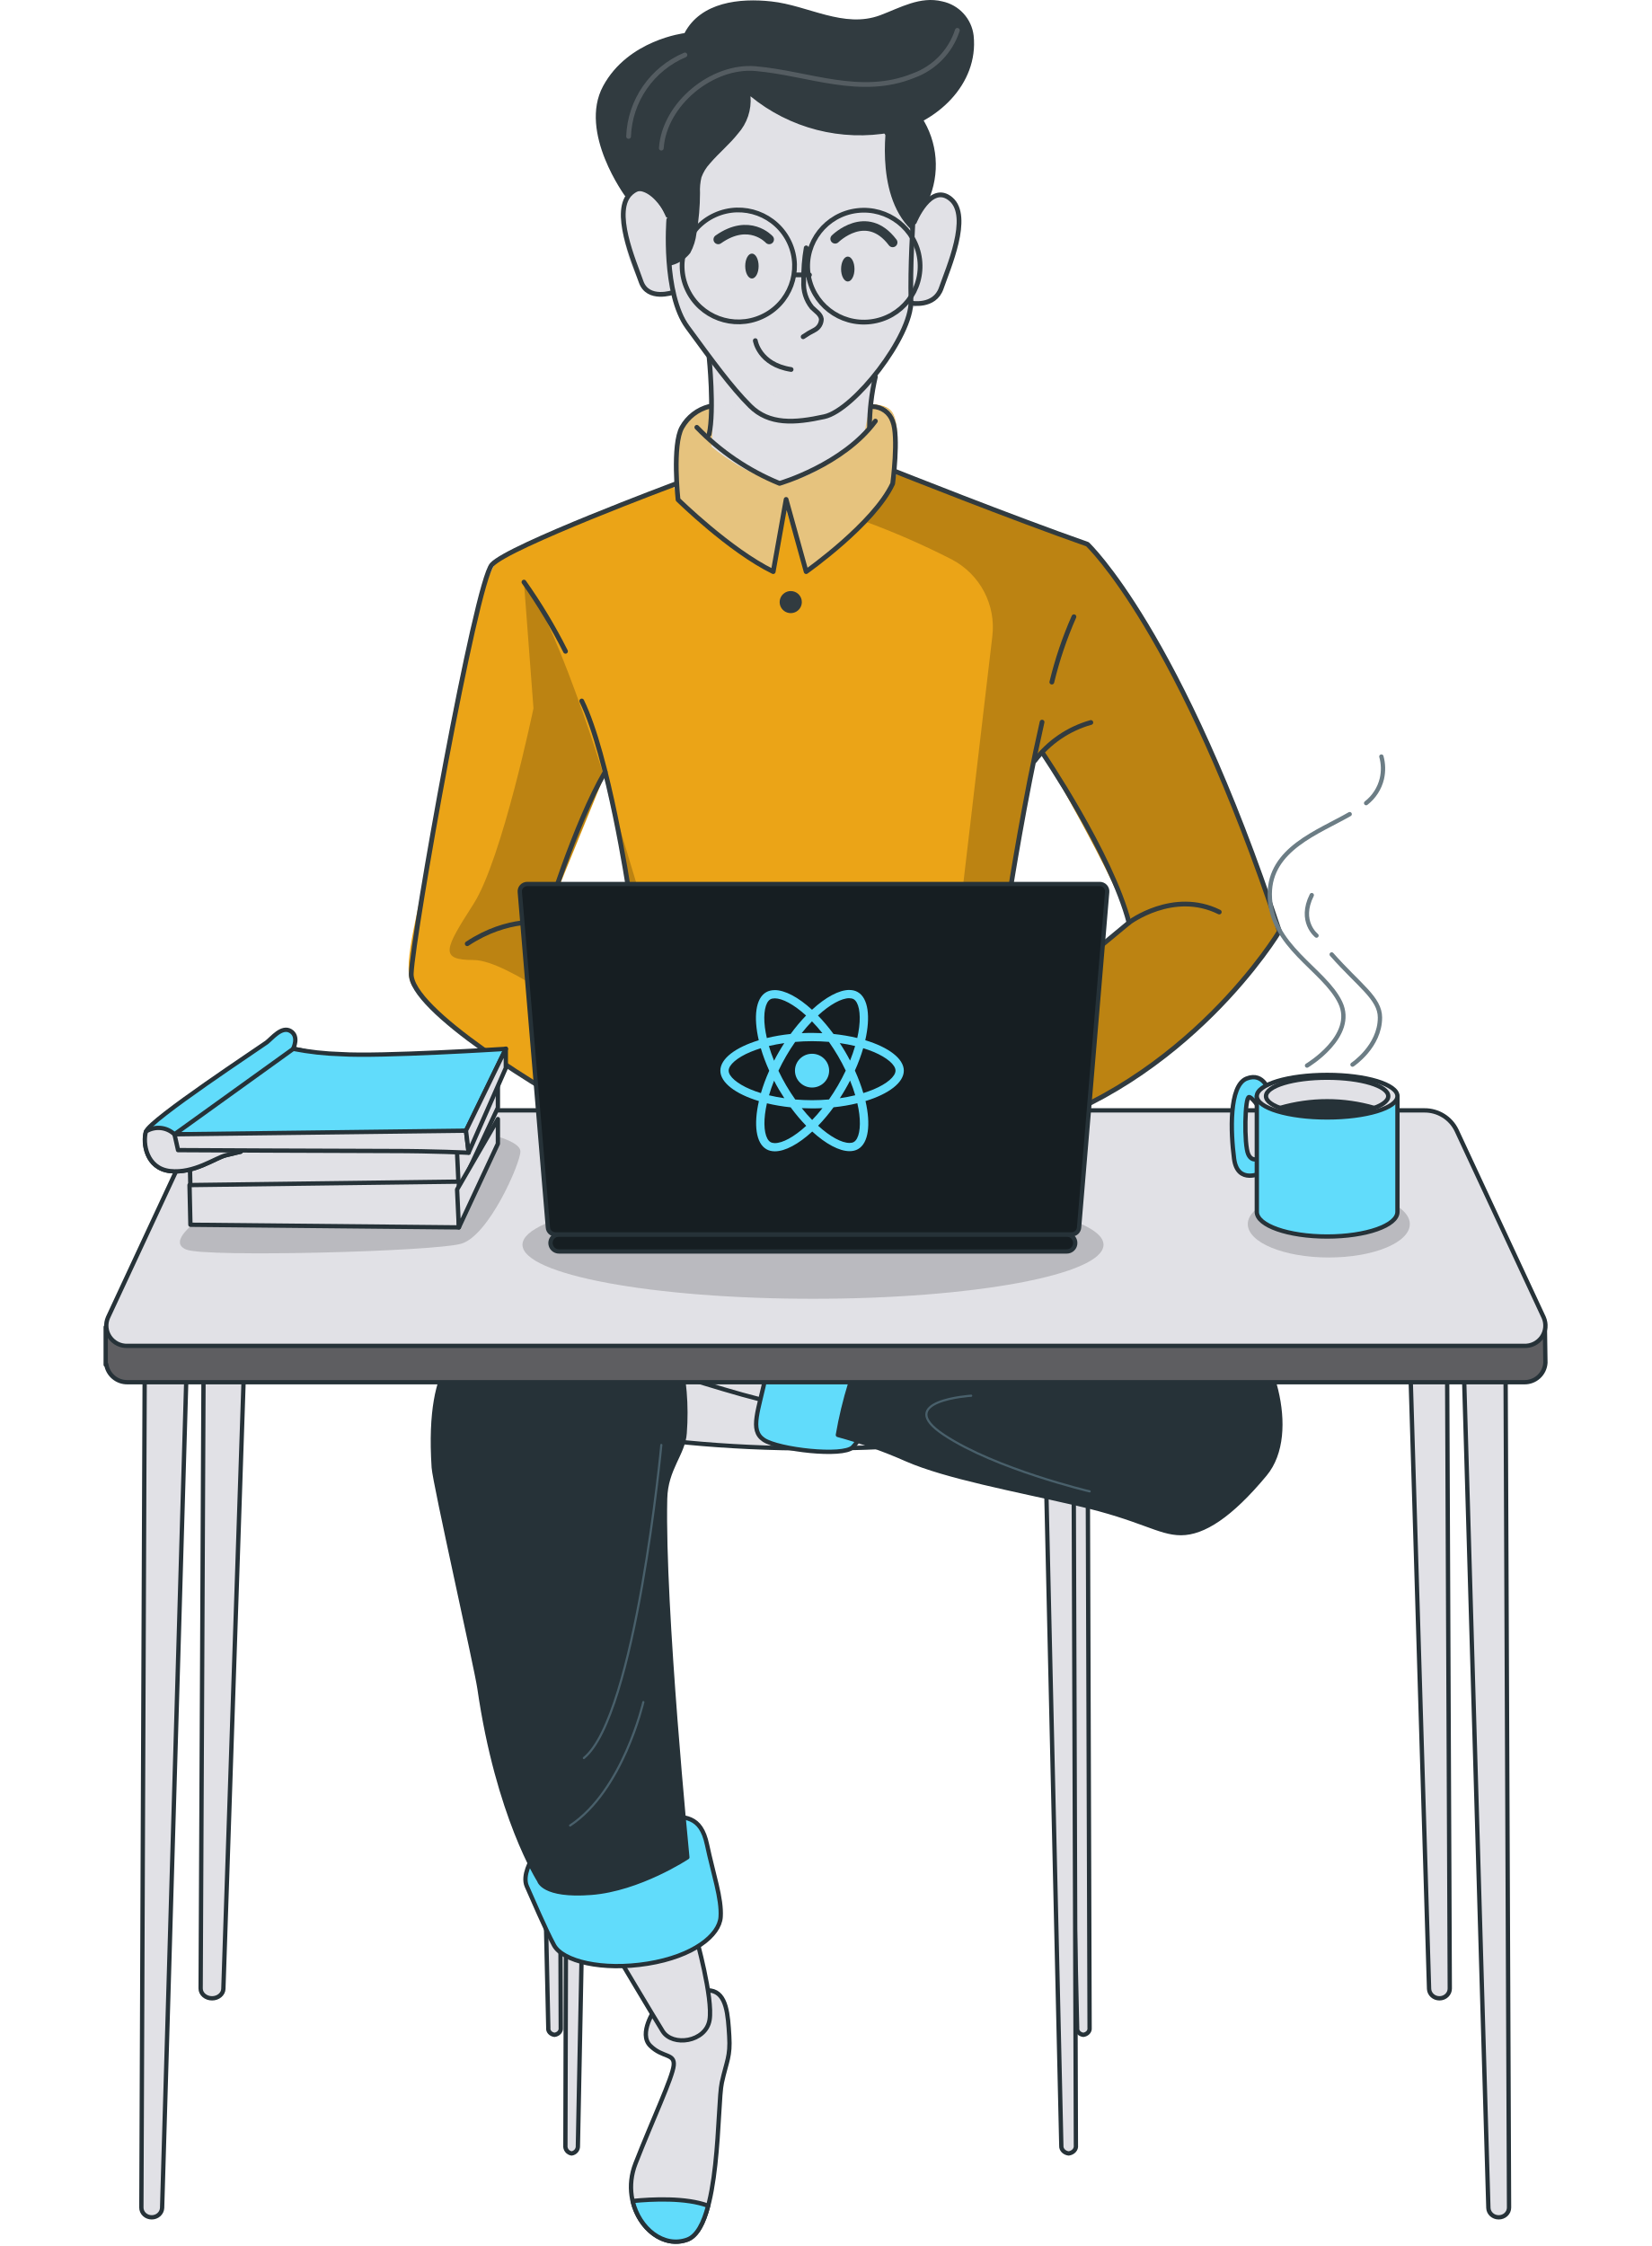
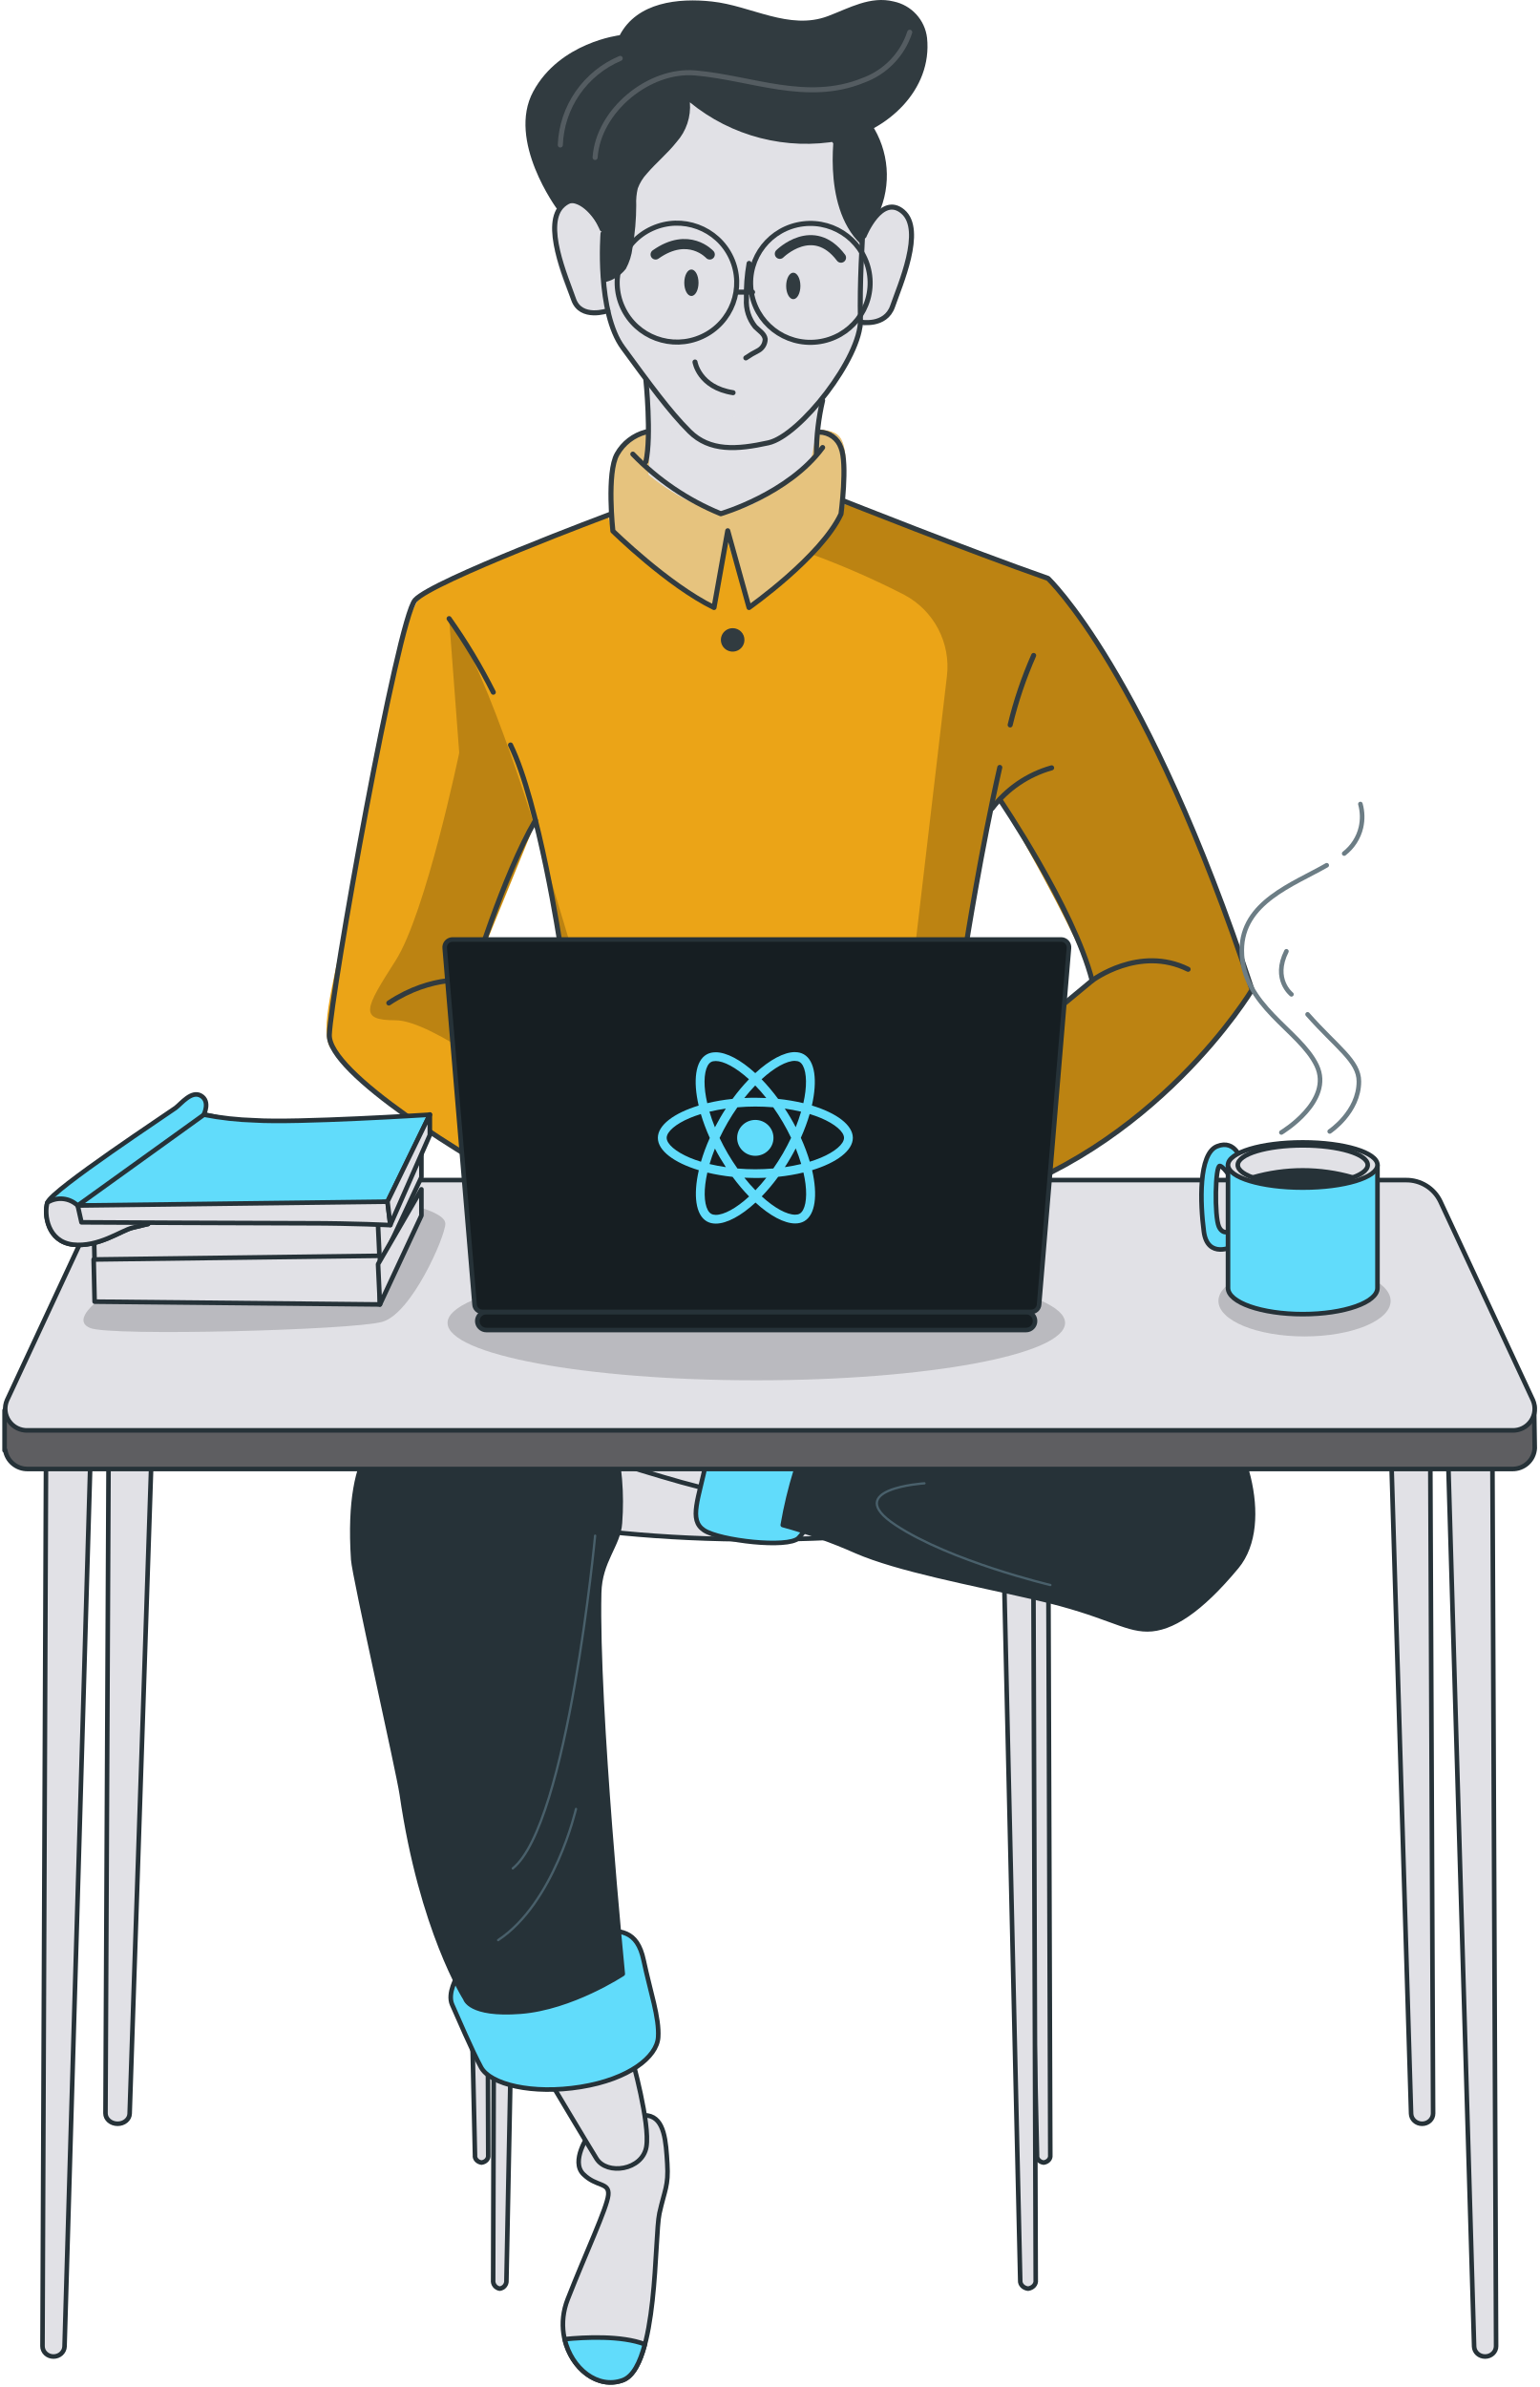
- <svg xmlns="http://www.w3.org/2000/svg" width="236" height="321" viewBox="0 0 336 521" fill="none">
+ <svg xmlns="http://www.w3.org/2000/svg" width="336" height="521" viewBox="0 0 336 521" fill="none">
  <path d="M228.747 126.224L184.748 109.573L184.196 109.356C184.196 109.356 184.356 108.2 184.487 106.465C184.763 102.967 184.908 97.272 183.252 95.35C180.797 92.459 173.854 94.888 167.071 91.794C160.287 88.701 147.751 94.237 147.751 94.237C147.751 94.237 138.687 92.575 134.678 99.079C132.645 104.326 133.342 112.088 133.342 112.088L132.514 112.377C127.27 114.329 98.742 125.01 92.714 129.303C86.046 134.001 78.667 182.234 76.3 196.4C73.932 210.565 69.72 223.328 71.855 228.199C73.99 233.07 104.639 256.558 122.273 262.614C139.908 268.671 202.441 266.951 202.441 266.951C202.441 266.951 203.457 266.676 205.273 266.098C215.848 262.716 253.368 248.753 273.282 215.971C273.311 216.028 254.021 153.109 228.747 126.224ZM109.869 207.356C106.629 209.64 108.416 218.486 108.416 218.486L102.911 213.658L116.739 179.821L122.637 205.838C122.637 205.838 113.108 205.087 109.869 207.356ZM220.496 228.849C218.971 229.63 224.854 213.369 222.065 209.683C219.276 205.997 210.866 206.344 210.866 206.344L211.577 201.907L216.56 176.467L218.215 174.516C218.215 174.516 235.327 203.699 238.392 213.99C238.392 214.019 219.741 228.849 220.496 228.849Z" fill="#EBA417" />
  <path d="M145.674 20.694L122.956 44.688C122.956 44.688 119.833 47.449 121.068 54.401C122.303 61.354 125.208 67.41 127.401 67.815C129.138 68.117 130.897 68.272 132.659 68.277C132.659 68.277 137.526 78.771 140.983 82.891C140.983 82.891 142.174 99.094 141.535 103.589C141.535 103.589 149.698 110.686 157.382 111.582C165.066 112.478 176.934 100.77 176.934 100.77L179.839 86.432C179.839 86.432 186.811 75.909 187.276 73.105C187.741 70.301 190.936 71.024 192.505 69.636C194.074 68.248 197.691 62.077 198.315 56.237C198.94 50.398 198.955 43.691 192.142 45.657C186.23 44.081 189.934 31.65 189.934 31.65L179.548 22.544L145.674 20.694Z" fill="#E1E1E6" />
  <path opacity="0.5" d="M184.748 109.573C184.406 110.466 184.013 111.34 183.572 112.189C179.824 119.214 163.497 132.613 163.497 132.613L158.559 117.508L155.857 132.613C150.41 130.243 133.792 115.918 133.792 115.918C133.792 115.918 133.226 114.574 132.543 112.478L133.371 112.189C133.371 112.189 132.674 104.37 134.707 99.18C138.687 92.676 147.781 94.338 147.781 94.338C147.781 94.338 160.316 88.802 167.1 91.896C173.883 94.989 180.826 92.589 183.281 95.451C185.736 98.313 184.225 109.414 184.225 109.414L184.748 109.573Z" fill="#E1E1E6" />
  <path opacity="0.2" d="M228.747 126.224L184.748 109.573L184.196 109.356C184.196 109.356 184.356 108.2 184.487 106.465L183.572 112.146L177.064 120.934C184.021 123.483 190.812 126.456 197.4 129.838C200.554 131.519 203.127 134.105 204.785 137.26C206.443 140.415 207.109 143.993 206.697 147.53L198.591 216.549L195.265 255.734L205.302 266.098C215.877 262.716 253.397 248.753 273.311 215.971C273.311 216.028 254.021 153.109 228.747 126.224ZM220.496 228.849C218.971 229.63 224.854 213.369 222.065 209.683C219.276 205.997 210.865 206.344 210.865 206.344L211.577 201.907L216.56 176.467L218.215 174.516C218.215 174.516 235.327 203.699 238.392 213.99C238.392 214.019 219.741 228.849 220.496 228.849Z" fill="black" />
  <path opacity="0.2" d="M125.556 209.683L118.714 186.932C118.714 186.932 106.44 145.289 98.03 135.027L100.238 164.311C100.238 164.311 92.975 199.29 86.337 209.683C79.698 220.076 78.217 222.692 86.337 222.692C94.457 222.692 114.226 238.36 114.226 238.36L112.701 225.351L125.556 209.683ZM108.314 218.486L102.809 213.658L116.637 179.821L122.535 205.838C122.535 205.838 113.064 205.13 109.825 207.399C106.586 209.669 108.314 218.486 108.314 218.486Z" fill="black" />
  <path d="M140.983 82.891C140.983 82.891 142.234 95.162 140.983 100.77" stroke="#313B40" stroke-width="1.103" stroke-linecap="round" stroke-linejoin="round" />
  <path d="M178.197 99.123C178.211 95.177 178.669 91.245 179.563 87.4" stroke="#313B40" stroke-width="1.103" stroke-linecap="round" stroke-linejoin="round" />
  <path d="M181.495 29.844C181.495 29.844 188.961 39.167 188.569 46.22C188.177 53.274 187.625 61.629 187.813 69.81C188.002 77.991 174.61 95.133 167.724 96.651C160.839 98.169 154.913 98.559 150.511 94.179C146.11 89.8 141.709 83.715 135.986 75.909C130.263 68.104 131.628 50.976 131.628 50.976" stroke="#313B40" stroke-width="1.103" stroke-linecap="round" stroke-linejoin="round" />
  <path d="M163.512 57.495C163.057 60.056 162.863 62.656 162.931 65.256C162.781 67.448 163.466 69.615 164.848 71.327C165.676 72.166 166.868 72.845 167.027 74.001C167.023 74.522 166.878 75.031 166.607 75.477C166.336 75.922 165.949 76.286 165.488 76.531C164.556 76.998 163.658 77.53 162.8 78.121" stroke="#313B40" stroke-width="1.103" stroke-linecap="round" stroke-linejoin="round" />
  <path d="M151.703 79.017C151.703 79.017 152.56 84.553 160.011 85.709" stroke="#313B40" stroke-width="1.103" stroke-linecap="round" stroke-linejoin="round" />
  <path d="M152.472 61.715C152.472 63.319 151.775 64.606 150.918 64.606C150.061 64.606 149.364 63.319 149.364 61.715C149.364 60.111 150.061 58.824 150.918 58.824C151.775 58.824 152.472 60.125 152.472 61.715Z" fill="#313B40" />
  <path d="M174.711 62.409C174.711 64.013 174.014 65.3 173.157 65.3C172.3 65.3 171.603 63.999 171.603 62.409C171.603 60.819 172.3 59.518 173.157 59.518C174.014 59.518 174.711 60.804 174.711 62.409Z" fill="#313B40" />
  <path d="M170.223 55.399C170.223 55.399 177.486 48.17 183.572 56.238" stroke="#313B40" stroke-width="2.206" stroke-linecap="round" stroke-linejoin="round" />
  <path d="M154.927 55.544C154.927 55.544 150.337 50.426 143.103 55.544" stroke="#313B40" stroke-width="2.206" stroke-linecap="round" stroke-linejoin="round" />
  <path d="M132.659 67.815C132.659 67.815 126.762 69.882 125.193 65.314C123.624 60.747 118.25 48.706 122.956 44.688C127.662 40.67 131.439 49.993 131.439 49.993" stroke="#313B40" stroke-width="1.103" stroke-linecap="round" stroke-linejoin="round" />
  <path d="M187.799 70.301C187.799 70.301 193.275 71.399 194.844 66.832C196.412 62.264 201.787 50.224 197.081 46.206C192.374 42.188 188.598 51.511 188.598 51.511" stroke="#313B40" stroke-width="1.103" stroke-linecap="round" stroke-linejoin="round" />
  <path d="M131.439 61.715C133.488 61.394 135.337 60.308 136.61 58.68C137.388 57.25 137.881 55.684 138.063 54.069C138.602 50.995 138.874 47.881 138.876 44.76C138.812 43.541 138.925 42.319 139.21 41.132C139.647 39.938 140.318 38.842 141.186 37.909C143.234 35.51 145.718 33.486 147.679 31C148.73 29.827 149.53 28.453 150.029 26.961C150.529 25.47 150.718 23.893 150.584 22.327C155.078 26.014 160.329 28.677 165.968 30.128C171.607 31.579 177.497 31.782 183.223 30.725C193.609 28.702 203.559 19.639 202.354 8.249C202.126 6.339 201.303 4.548 200 3.128C198.698 1.707 196.981 0.728 195.091 0.328C189.963 -0.944 185.358 1.773 180.71 3.522C172.242 6.702 163.948 1.239 155.392 0.328C148.129 -0.467 139.08 0.444 135.274 7.685C135.274 7.685 122.201 9.217 116.391 19.971C110.58 30.725 121.576 45.599 121.576 45.599C121.576 45.599 125.934 40.279 131.643 51.033L131.439 61.715Z" fill="#313B40" />
  <path d="M182.395 27.097C182.395 27.097 178.996 44.731 187.871 53.274C187.871 53.274 189.818 47.969 191.779 46.668C193.193 43.539 193.792 40.105 193.52 36.685C193.248 33.264 192.115 29.967 190.225 27.097C183.659 16.835 182.395 27.097 182.395 27.097Z" fill="#313B40" />
  <path opacity="0.2" d="M198.577 7.035C197.798 9.441 196.476 11.638 194.714 13.459C192.952 15.28 190.796 16.677 188.409 17.543C176.091 22.544 164.136 17.008 151.79 15.924C141.723 15.028 130.611 24.076 129.899 34.368" stroke="#E1E1E6" stroke-width="1.103" stroke-linecap="round" stroke-linejoin="round" />
  <path opacity="0.2" d="M122.303 31.65C122.453 27.589 123.763 23.655 126.078 20.307C128.393 16.959 131.618 14.336 135.376 12.744" stroke="#E1E1E6" stroke-width="1.103" stroke-linecap="round" stroke-linejoin="round" />
  <path d="M138.135 99.123C143.552 104.74 150.088 109.171 157.324 112.131C157.324 112.131 172.067 107.868 179.562 97.677" stroke="#313B40" stroke-width="1.103" stroke-linecap="round" stroke-linejoin="round" />
  <path d="M153.203 73.484C159.751 70.496 162.624 62.791 159.621 56.275C156.617 49.759 148.874 46.9 142.326 49.889C135.778 52.877 132.905 60.582 135.908 67.098C138.911 73.614 146.654 76.473 153.203 73.484Z" stroke="#313B40" stroke-width="1.103" stroke-linecap="round" stroke-linejoin="round" />
  <path d="M178.479 74.627C185.629 73.753 190.714 67.277 189.836 60.162C188.958 53.047 182.45 47.987 175.299 48.861C168.149 49.734 163.064 56.211 163.942 63.326C164.82 70.441 171.328 75.501 178.479 74.627Z" stroke="#313B40" stroke-width="1.103" stroke-linecap="round" stroke-linejoin="round" />
  <path d="M140.983 94.281C139.661 94.626 138.423 95.232 137.342 96.064C136.262 96.896 135.361 97.936 134.693 99.123C132.383 103.17 133.778 115.904 133.778 115.904C133.778 115.904 145.703 127.641 155.857 132.599L158.849 115.846L163.497 132.599C163.497 132.599 179.214 121.541 183.572 112.189C183.572 112.189 185.024 101.276 183.572 97.735C183.242 96.751 182.613 95.894 181.773 95.28C180.933 94.667 179.922 94.328 178.88 94.309" stroke="#313B40" stroke-width="1.103" stroke-linecap="round" stroke-linejoin="round" />
  <path d="M122.303 206.358C122.303 206.358 117.64 175.282 111.437 162.606" stroke="#313B40" stroke-width="1.103" stroke-linecap="round" stroke-linejoin="round" />
  <path d="M98.03 135.027C101.641 140.134 104.865 145.502 107.675 151.086" stroke="#313B40" stroke-width="1.103" stroke-linecap="round" stroke-linejoin="round" />
  <path d="M220.496 158.226C221.748 153.03 223.464 147.956 225.623 143.063" stroke="#313B40" stroke-width="1.103" stroke-linecap="round" stroke-linejoin="round" />
  <path d="M210.865 206.359C210.865 206.359 214.221 185.053 218.23 167.506" stroke="#313B40" stroke-width="1.103" stroke-linecap="round" stroke-linejoin="round" />
  <path d="M216.559 176.438C219.803 172.159 224.363 169.053 229.545 167.592" stroke="#313B40" stroke-width="1.103" stroke-linecap="round" stroke-linejoin="round" />
  <path d="M184.211 109.356C184.211 109.356 211.272 120.125 228.747 126.239C228.747 126.239 250.245 146.345 273.297 216.028C273.297 216.028 252.177 251.383 211.999 262.715" stroke="#313B40" stroke-width="1.103" stroke-linecap="round" stroke-linejoin="round" />
  <path d="M218.971 230.107L238.392 214.019C238.392 214.019 248.661 206.257 259.338 211.562" stroke="#313B40" stroke-width="1.103" stroke-linecap="round" stroke-linejoin="round" />
  <path d="M218.23 174.516C218.23 174.516 234.281 198.12 238.392 214.019" stroke="#313B40" stroke-width="1.103" stroke-linecap="round" stroke-linejoin="round" />
  <path d="M108.532 219.382L102.853 214.019C102.853 214.019 94.428 212.574 84.87 218.919" stroke="#313B40" stroke-width="1.103" stroke-linecap="round" stroke-linejoin="round" />
  <path d="M102.853 214.019C102.853 214.019 109.912 190.893 116.87 179.055" stroke="#313B40" stroke-width="1.103" stroke-linecap="round" stroke-linejoin="round" />
  <path d="M133.371 112.189C133.371 112.189 94.428 126.73 90.608 130.98C86.788 135.229 72.276 216.534 71.884 225.843C71.55 234.168 101.88 252.858 116.914 260.735" stroke="#313B40" stroke-width="1.103" stroke-linecap="round" stroke-linejoin="round" />
  <path d="M162.495 139.667C162.495 140.173 162.344 140.667 162.062 141.088C161.779 141.509 161.378 141.837 160.908 142.03C160.438 142.224 159.921 142.275 159.422 142.176C158.924 142.077 158.466 141.834 158.106 141.476C157.746 141.118 157.502 140.662 157.402 140.166C157.303 139.67 157.354 139.155 157.549 138.688C157.743 138.22 158.073 137.821 158.496 137.54C158.918 137.258 159.416 137.108 159.924 137.108C160.262 137.107 160.597 137.171 160.91 137.299C161.223 137.427 161.507 137.616 161.746 137.853C161.986 138.091 162.175 138.374 162.303 138.685C162.432 138.997 162.497 139.33 162.495 139.667Z" fill="#313B40" />
  <path d="M207.554 275.855H118.947C118.396 275.855 117.868 275.638 117.478 275.25C117.089 274.862 116.87 274.336 116.87 273.788C116.87 273.24 117.089 272.714 117.478 272.326C117.868 271.938 118.396 271.72 118.947 271.72H207.554C208.105 271.72 208.633 271.938 209.022 272.326C209.412 272.714 209.631 273.24 209.631 273.788C209.631 274.336 209.412 274.862 209.022 275.25C208.633 275.638 208.105 275.855 207.554 275.855Z" fill="#313B40" />
  <path d="M210.662 268.945L222.53 213.441C222.714 212.581 222.702 211.69 222.495 210.834C222.289 209.979 221.892 209.18 221.335 208.497C220.778 207.814 220.074 207.263 219.276 206.885C218.477 206.508 217.604 206.313 216.719 206.315H113.151C112.275 206.315 111.409 206.509 110.616 206.882C109.824 207.256 109.125 207.799 108.569 208.474C108.013 209.149 107.615 209.938 107.402 210.784C107.19 211.631 107.169 212.513 107.341 213.369L117.988 267.023C118.249 268.341 118.955 269.53 119.987 270.395C121.02 271.26 122.318 271.748 123.668 271.778L204.707 273.628C206.092 273.659 207.444 273.208 208.531 272.353C209.618 271.499 210.372 270.293 210.662 268.945Z" fill="#E1E1E6" stroke="#313B40" stroke-width="1.103" stroke-linecap="round" stroke-linejoin="round" />
  <path d="M172.866 238.346C172.863 239.972 172.376 241.56 171.466 242.911C170.556 244.262 169.264 245.314 167.754 245.934C166.243 246.554 164.582 246.715 162.98 246.396C161.377 246.077 159.906 245.293 158.752 244.142C157.597 242.991 156.811 241.526 156.494 239.931C156.176 238.336 156.34 236.683 156.966 235.181C157.592 233.679 158.652 232.395 160.011 231.492C161.37 230.589 162.967 230.107 164.601 230.107C165.688 230.107 166.764 230.32 167.767 230.734C168.771 231.149 169.683 231.756 170.45 232.521C171.218 233.286 171.827 234.194 172.241 235.194C172.656 236.193 172.868 237.264 172.866 238.346Z" fill="#313B40" />
  <path d="M189.121 211.62H201.424" stroke="#313B40" stroke-width="1.103" stroke-linecap="round" stroke-linejoin="round" />
  <path d="M130.364 211.62H177.064" stroke="#313B40" stroke-width="1.103" stroke-linecap="round" stroke-linejoin="round" />
  <path d="M160.796 63.768H164.267" stroke="#313B40" stroke-width="1.103" stroke-linecap="round" stroke-linejoin="round" />
  <path d="M23.926 269.854L23.026 461.271C23.026 461.874 23.305 462.453 23.801 462.879C24.297 463.305 24.97 463.545 25.672 463.545C26.357 463.545 27.014 463.316 27.505 462.906C27.996 462.496 28.281 461.938 28.3 461.35L34.66 270.123L23.926 269.854Z" fill="#E1E1E6" stroke="#263238" stroke-linecap="round" stroke-linejoin="round" />
  <path d="M10.062 314.308L9.277 512.077C9.275 512.376 9.335 512.672 9.455 512.949C9.575 513.225 9.753 513.477 9.976 513.688C10.2 513.9 10.466 514.067 10.759 514.18C11.052 514.294 11.366 514.351 11.683 514.349C12.304 514.35 12.901 514.123 13.35 513.717C13.798 513.311 14.063 512.757 14.089 512.171L19.853 314.56L10.062 314.308Z" fill="#E1E1E6" stroke="#263238" stroke-linecap="round" stroke-linejoin="round" />
  <path d="M311.994 269.854L312.814 461.271C312.816 461.569 312.756 461.865 312.637 462.14C312.517 462.416 312.341 462.667 312.119 462.878C311.897 463.089 311.632 463.257 311.341 463.372C311.049 463.486 310.737 463.545 310.421 463.545C309.796 463.545 309.195 463.317 308.746 462.907C308.296 462.498 308.033 461.939 308.011 461.35L302.238 270.123L311.994 269.854Z" fill="#E1E1E6" stroke="#263238" stroke-linecap="round" stroke-linejoin="round" />
  <path d="M325.744 314.308L326.563 512.077C326.565 512.376 326.504 512.672 326.384 512.949C326.264 513.225 326.087 513.477 325.863 513.688C325.639 513.9 325.373 514.067 325.08 514.18C324.787 514.294 324.474 514.351 324.157 514.349C323.538 514.349 322.942 514.123 322.496 513.716C322.051 513.31 321.789 512.756 321.768 512.171L315.987 314.56L325.744 314.308Z" fill="#E1E1E6" stroke="#263238" stroke-linecap="round" stroke-linejoin="round" />
  <path d="M108.106 322.775L107.646 497.66C107.596 498.097 107.718 498.535 107.987 498.884C108.256 499.233 108.65 499.465 109.088 499.531C109.514 499.472 109.903 499.254 110.173 498.921C110.444 498.588 110.577 498.166 110.545 497.739L113.981 322.98L108.106 322.775Z" fill="#E1E1E6" stroke="#263238" stroke-linecap="round" stroke-linejoin="round" />
  <path d="M228.75 316.425L229.254 470.426C229.297 470.799 229.17 471.171 228.899 471.466C228.628 471.762 228.235 471.957 227.8 472.012C227.366 471.957 226.974 471.761 226.706 471.465C226.439 471.17 226.316 470.797 226.364 470.426L222.916 316.552L228.75 316.425Z" fill="#E1E1E6" stroke="#263238" stroke-linecap="round" stroke-linejoin="round" />
  <path d="M106.066 316.425L106.57 470.426C106.613 470.799 106.486 471.171 106.215 471.466C105.944 471.762 105.551 471.957 105.116 472.012C104.682 471.957 104.29 471.761 104.022 471.465C103.755 471.17 103.632 470.797 103.68 470.426L100.232 316.552L106.066 316.425Z" fill="#E1E1E6" stroke="#263238" stroke-linecap="round" stroke-linejoin="round" />
  <path d="M225.503 322.775L226.076 497.66C226.135 498.097 225.992 498.535 225.679 498.884C225.365 499.233 224.905 499.465 224.395 499.531C223.899 499.469 223.448 499.25 223.133 498.918C222.818 498.586 222.662 498.165 222.695 497.739L218.686 322.98L225.503 322.775Z" fill="#E1E1E6" stroke="#263238" stroke-linecap="round" stroke-linejoin="round" />
  <path d="M165.706 336C207.93 336 242.158 328.227 242.158 318.638C242.158 309.049 207.93 301.276 165.706 301.276C123.483 301.276 89.255 309.049 89.255 318.638C89.255 328.227 123.483 336 165.706 336Z" fill="#E1E1E6" stroke="#263238" stroke-linecap="round" stroke-linejoin="round" />
  <path d="M128.477 466.018C128.477 466.018 124.474 471.72 127.343 474.554C130.212 477.388 133.064 476.261 132.772 479.112C132.48 481.963 127.91 491.626 123.907 501.869C119.904 512.112 128.202 522.355 135.933 519.521C143.664 516.687 142.805 488.212 143.939 483.09C145.073 477.969 145.949 477.115 145.657 472.284C145.365 467.452 145.09 462.331 141.362 461.75C137.634 461.17 130.195 464.038 128.477 466.018Z" fill="#E1E1E6" stroke="#263238" stroke-linecap="round" stroke-linejoin="round" />
  <path d="M140.761 511.668C135.607 509.722 127.704 510.115 123.254 510.559C124.749 516.995 130.47 521.519 135.933 519.521C138.218 518.685 139.713 515.646 140.761 511.668Z" fill="#61DCFB" stroke="#263238" stroke-linecap="round" stroke-linejoin="round" />
  <path d="M119.612 453.505C119.612 453.505 127.91 467.452 130.195 471.14C132.48 474.827 140.228 473.701 141.087 468.579C141.946 463.458 137.926 449.237 137.926 449.237L120.746 453.505H119.612Z" fill="#E1E1E6" stroke="#263238" stroke-linecap="round" stroke-linejoin="round" />
  <path d="M99.855 431.312C99.855 431.312 97.553 435.016 98.704 437.577C99.855 440.138 102.999 447.53 105.009 451.234C107.019 454.939 116.176 457.21 126.759 455.502C137.342 453.795 143.372 448.947 143.664 444.679C143.956 440.411 141.946 434.726 140.503 427.897C139.06 421.069 135.349 421.359 130.195 421.359C125.041 421.359 104.15 427.334 99.855 431.312Z" fill="#61DCFB" stroke="#263238" stroke-linecap="round" stroke-linejoin="round" />
  <path d="M130.779 347.66C130.934 340.661 135.005 337.212 135.315 332.415C135.799 326.073 135.272 319.695 133.751 313.516L125.917 302.881C103.377 303.171 87.227 303.547 86.97 303.632C86.111 303.905 85.526 308.753 84.96 312.731C84.96 312.731 75.39 313.943 77.108 340.404C77.349 344.092 87.004 386.754 87.708 391.62C92.004 421.342 101.573 436.228 101.573 436.228C101.573 436.228 102.432 439.933 113.599 439.079C124.766 438.226 135.933 430.834 135.933 430.834C135.933 430.834 130.195 372.977 130.779 347.66Z" fill="#263238" stroke="#263238" stroke-linecap="round" stroke-linejoin="round" />
  <path d="M104.425 313.516C111.966 313.902 119.449 315.046 126.759 316.931C136.5 319.782 153.68 325.467 157.683 325.467C161.686 325.467 160.552 310.665 160.552 307.832C160.552 304.998 109.012 303.273 102.707 303.273C96.402 303.273 104.425 313.516 104.425 313.516Z" fill="#E1E1E6" stroke="#263238" stroke-linecap="round" stroke-linejoin="round" />
  <path d="M160.552 307.832C160.552 307.832 155.965 310.102 154.247 318.638C152.529 327.174 150.244 331.732 153.68 334.003C157.116 336.273 172.012 337.98 174.296 335.71C176.581 333.439 182.887 322.052 184.038 314.66C185.189 307.268 160.552 307.832 160.552 307.832Z" fill="#61DCFB" stroke="#263238" stroke-linecap="round" stroke-linejoin="round" />
  <path d="M180.018 310.665C177.355 313.702 175.228 317.166 173.73 320.908C172.515 324.826 171.557 328.818 170.861 332.859C176.342 334.352 181.7 336.258 186.89 338.561C196.064 342.538 211.526 345.389 226.404 348.804C241.282 352.218 245.302 355.632 250.456 355.632C255.61 355.632 261.916 351.638 269.939 341.975C277.962 332.312 271.073 311.809 263.067 305.544C255.061 299.279 212.093 294.174 206.372 295.881C200.651 297.589 180.018 310.665 180.018 310.665Z" fill="#263238" stroke="#263238" stroke-linecap="round" stroke-linejoin="round" />
  <path d="M129.903 335.181C129.903 335.181 123.993 398.022 111.932 407.804" stroke="#49606B" stroke-width="0.5" stroke-linecap="round" stroke-linejoin="round" />
  <path d="M125.728 394.829C125.728 394.829 121.038 415.315 108.737 423.459" stroke="#49606B" stroke-width="0.5" stroke-linecap="round" stroke-linejoin="round" />
  <path d="M201.785 323.76C201.785 323.76 183.454 324.903 195.48 332.859C207.506 340.814 229.273 345.953 229.273 345.953" stroke="#49606B" stroke-width="0.5" stroke-linecap="round" stroke-linejoin="round" />
  <path d="M334.863 306.887L328.678 301.356L314.384 270.627C313.706 269.229 312.641 268.052 311.315 267.232C309.988 266.413 308.455 265.986 306.893 266.001H29.261C27.697 265.983 26.16 266.408 24.83 267.228C23.5 268.047 22.433 269.226 21.754 270.627L3.938 308.902L1 307.826V316.584L1.137 316.482C1.312 317.65 1.909 318.715 2.817 319.479C3.724 320.242 4.88 320.651 6.068 320.63H330.069C331.321 320.659 332.535 320.203 333.455 319.359C334.375 318.515 334.929 317.348 335 316.106L334.863 306.887Z" fill="#5E5E61" stroke="#263238" stroke-linecap="round" stroke-linejoin="round" />
  <path d="M330.069 312.202H6.068C5.266 312.234 4.469 312.062 3.751 311.704C3.034 311.346 2.419 310.812 1.966 310.154C1.513 309.495 1.235 308.733 1.159 307.939C1.084 307.144 1.212 306.344 1.533 305.612L21.754 262.199C22.43 260.795 23.496 259.614 24.827 258.794C26.157 257.974 27.696 257.55 29.262 257.572H306.893C308.456 257.554 309.991 257.979 311.318 258.799C312.646 259.618 313.709 260.798 314.384 262.199L334.605 305.612C334.926 306.344 335.054 307.144 334.978 307.939C334.903 308.733 334.625 309.495 334.172 310.154C333.718 310.812 333.104 311.346 332.387 311.704C331.669 312.062 330.872 312.234 330.069 312.202Z" fill="#E1E1E6" stroke="#263238" stroke-linecap="round" stroke-linejoin="round" />
  <g style="mix-blend-mode:multiply" opacity="0.5">
    <path d="M22.475 283.043C22.475 283.043 15.139 288.045 19.726 289.872C24.314 291.699 77.04 290.333 83.465 288.506C89.89 286.68 97.209 269.83 97.209 267.098C97.209 264.367 87.966 262.403 84.564 262.25C81.163 262.096 36.219 264.811 36.219 264.811L22.475 283.043Z" fill="#A8A8A8" />
  </g>
  <g style="mix-blend-mode:multiply" opacity="0.5">
    <path d="M284.748 291.699C295.128 291.699 303.543 288.229 303.543 283.948C303.543 279.668 295.128 276.197 284.748 276.197C274.368 276.197 265.953 279.668 265.953 283.948C265.953 288.229 274.368 291.699 284.748 291.699Z" fill="#A8A8A8" />
  </g>
  <g style="mix-blend-mode:multiply" opacity="0.5">
    <path d="M165.088 301.276C202.311 301.276 232.486 295.666 232.486 288.745C232.486 281.825 202.311 276.215 165.088 276.215C127.865 276.215 97.69 281.825 97.69 288.745C97.69 295.666 127.865 301.276 165.088 301.276Z" fill="#A8A8A8" />
  </g>
  <path d="M271.004 253.458C271.004 253.458 269.767 248.558 265.661 250.197C261.555 251.836 261.967 262.66 262.775 268.788C263.582 274.917 269.148 272.049 269.148 272.049V268.379C269.148 268.379 267.104 270.001 266.073 267.764C265.042 265.528 265.249 254.277 266.279 254.482C267.31 254.687 269.355 258.153 269.355 258.153C269.355 258.153 269.973 257.76 271.004 253.458Z" fill="#61DCFB" stroke="#263238" stroke-linecap="round" stroke-linejoin="round" />
  <path d="M268.049 254.277V281.114C268.049 284.272 275.35 286.833 284.37 286.833C293.389 286.833 300.674 284.272 300.674 281.114V254.277H268.049Z" fill="#61DCFB" stroke="#263238" stroke-linecap="round" stroke-linejoin="round" />
  <path d="M300.674 254.277C300.674 257.009 293.372 259.211 284.37 259.211C275.367 259.211 268.049 257.009 268.049 254.277C268.049 251.546 275.35 249.344 284.37 249.344C293.389 249.344 300.674 251.563 300.674 254.277Z" fill="#E1E1E6" stroke="#263238" stroke-linecap="round" stroke-linejoin="round" />
  <path d="M298.543 254.277C298.543 256.65 292.187 258.562 284.37 258.562C276.553 258.562 270.179 256.65 270.179 254.277C270.179 251.904 276.536 249.992 284.37 249.992C292.204 249.992 298.543 251.904 298.543 254.277Z" fill="#E1E1E6" stroke="#263238" stroke-linecap="round" stroke-linejoin="round" />
  <path d="M273.426 257.009C280.567 259.08 288.155 259.08 295.297 257.009C288.155 254.938 280.567 254.938 273.426 257.009Z" fill="#263238" stroke="#263238" stroke-linecap="round" stroke-linejoin="round" />
  <path d="M20.448 266.535L20.654 275.719L82.932 276.334V265.715L20.448 266.535Z" fill="#E1E1E6" stroke="#263238" stroke-linecap="round" stroke-linejoin="round" />
  <path d="M82.932 276.334L91.986 256.941V251.222L82.52 267.559L82.932 276.334Z" fill="#E1E1E6" stroke="#263238" stroke-linecap="round" stroke-linejoin="round" />
  <path d="M20.448 274.9L20.654 284.102L82.932 284.716V274.098L20.448 274.9Z" fill="#E1E1E6" stroke="#263238" stroke-linecap="round" stroke-linejoin="round" />
  <path d="M82.932 284.716L91.986 265.306V259.587L82.52 275.924L82.932 284.716Z" fill="#E1E1E6" stroke="#263238" stroke-linecap="round" stroke-linejoin="round" />
  <path d="M44.5 243.249C44.5 243.249 45.943 240.398 43.882 239.169C41.82 237.94 39.569 240.876 38.333 241.815C37.096 242.754 11.205 259.791 10.38 262.455C9.556 265.118 10.38 270.991 15.93 271.639C21.479 272.288 26.41 268.583 28.884 267.969C31.357 267.354 32.319 267.149 32.319 267.149L49.379 244.273L44.5 243.249Z" fill="#61DCFB" stroke="#263238" stroke-linecap="round" stroke-linejoin="round" />
  <path d="M15.93 271.656C21.479 272.271 26.41 268.601 28.883 267.986C31.357 267.371 32.319 267.167 32.319 267.167L32.938 266.33L16.909 263.086C16.037 262.271 14.917 261.767 13.725 261.656C12.533 261.545 11.338 261.832 10.329 262.472C9.556 265.101 10.38 271.025 15.93 271.656Z" fill="#E1E1E6" stroke="#263238" stroke-linecap="round" stroke-linejoin="round" />
  <path d="M16.96 263.121H65.065C80.08 263.121 84.599 262.301 84.599 262.301L93.842 243.3C93.842 243.3 64.635 245.144 55.616 244.529C51.889 244.423 48.177 244.012 44.517 243.3L16.96 263.121Z" fill="#61DCFB" stroke="#263238" stroke-linecap="round" stroke-linejoin="round" />
  <path d="M16.96 263.121L17.785 266.791C17.785 266.791 56.836 266.996 67.109 266.996C77.383 266.996 85.2 267.406 85.2 267.406L84.582 262.284L16.96 263.121Z" fill="#E1E1E6" stroke="#263238" stroke-linecap="round" stroke-linejoin="round" />
  <path d="M85.2 267.354L93.824 247.739V243.249L84.581 262.25L85.2 267.354Z" fill="#E1E1E6" stroke="#263238" stroke-linecap="round" stroke-linejoin="round" />
  <path d="M223.947 290.299H106.177C105.916 290.301 105.657 290.252 105.416 290.154C105.174 290.057 104.954 289.912 104.769 289.73C104.584 289.547 104.437 289.33 104.336 289.091C104.236 288.851 104.184 288.595 104.184 288.336C104.184 288.076 104.236 287.82 104.336 287.58C104.437 287.341 104.584 287.124 104.769 286.941C104.954 286.759 105.174 286.614 105.416 286.517C105.657 286.419 105.916 286.37 106.177 286.372H223.947C224.207 286.37 224.465 286.419 224.706 286.517C224.947 286.615 225.165 286.759 225.349 286.942C225.533 287.125 225.679 287.342 225.777 287.582C225.876 287.821 225.925 288.077 225.923 288.336C225.925 288.594 225.876 288.85 225.777 289.09C225.679 289.329 225.533 289.546 225.349 289.729C225.165 289.912 224.947 290.056 224.706 290.154C224.465 290.252 224.207 290.301 223.947 290.299Z" fill="#161E22" stroke="#263238" stroke-linecap="round" stroke-linejoin="round" />
  <path d="M225.081 286.338H105.301C104.863 286.339 104.441 286.173 104.121 285.875C103.802 285.576 103.609 285.168 103.583 284.733L97.072 206.971C97.042 206.731 97.065 206.487 97.138 206.255C97.211 206.024 97.333 205.81 97.496 205.63C97.658 205.449 97.858 205.304 98.081 205.206C98.304 205.108 98.546 205.058 98.79 205.059H231.61C231.854 205.058 232.095 205.108 232.318 205.206C232.542 205.304 232.741 205.449 232.904 205.63C233.066 205.81 233.188 206.024 233.261 206.255C233.334 206.487 233.357 206.731 233.328 206.971L226.816 284.733C226.79 285.171 226.595 285.582 226.272 285.881C225.949 286.179 225.522 286.343 225.081 286.338Z" fill="#161E22" stroke="#263238" stroke-linecap="round" stroke-linejoin="round" />
  <path d="M293.407 186.298C295.244 184.873 296.535 182.867 297.066 180.613C297.452 178.922 297.411 177.162 296.946 175.491" stroke="#6C7D85" stroke-linecap="round" stroke-linejoin="round" />
  <path d="M279.697 247.176C279.697 247.176 291.122 240.347 287.394 232.545C283.666 224.743 271.055 219.571 271.055 207.415C271.055 196.933 282.274 193.058 289.593 188.858" stroke="#6C7D85" stroke-linecap="round" stroke-linejoin="round" />
  <path d="M290.246 246.954C290.246 246.954 296.619 242.737 296.619 236.045C296.619 231.555 291.792 228.619 285.418 221.397" stroke="#6C7D85" stroke-linecap="round" stroke-linejoin="round" />
  <path d="M281.897 217.027C281.897 217.027 277.72 213.766 280.797 207.637" stroke="#6C7D85" stroke-linecap="round" stroke-linejoin="round" />
  <path fill-rule="evenodd" clip-rule="evenodd" d="M177.213 241.296C182.626 242.933 186.157 245.572 186.157 248.357C186.157 251.133 182.644 253.772 177.265 255.408C178.523 260.841 177.976 265.168 175.538 266.556C174.966 266.882 174.306 267.036 173.577 267.036C171.192 267.036 168.068 265.374 164.911 262.477C161.753 265.391 158.629 267.07 156.244 267.07C155.515 267.07 154.855 266.916 154.292 266.59C151.845 265.202 151.29 260.867 152.539 255.417C147.126 253.78 143.595 251.141 143.595 248.357C143.595 245.58 147.108 242.95 152.504 241.305C151.246 235.872 151.793 231.545 154.231 230.157C154.803 229.832 155.463 229.677 156.192 229.677V229.669C158.577 229.669 161.701 231.331 164.858 234.227C168.016 231.314 171.14 229.635 173.525 229.635V229.643C174.242 229.644 174.898 229.799 175.46 230.123C177.907 231.511 178.462 235.847 177.213 241.296ZM173.517 231.545C171.712 231.55 169.062 232.972 166.238 235.564C167.461 236.823 168.676 238.263 169.847 239.848C171.799 240.054 173.656 240.371 175.356 240.782C175.547 239.917 175.703 239.068 175.798 238.263C176.198 234.99 175.686 232.445 174.506 231.777C174.237 231.631 173.916 231.554 173.517 231.554V231.545ZM163.479 235.572C160.651 232.993 157.987 231.58 156.192 231.58V231.588C155.792 231.588 155.454 231.657 155.194 231.811C154.023 232.488 153.519 235.033 153.927 238.306C154.031 239.103 154.179 239.934 154.378 240.791C156.079 240.371 157.935 240.054 159.896 239.848C161.05 238.263 162.264 236.832 163.479 235.572ZM173.69 246.026C174.141 244.886 174.54 243.747 174.861 242.641C173.725 242.367 172.536 242.144 171.304 241.965C171.73 242.616 172.155 243.284 172.554 243.97C172.962 244.655 173.335 245.34 173.69 246.026ZM168.797 255.04C169.517 254.02 170.211 252.924 170.888 251.767C171.539 250.644 172.137 249.496 172.684 248.348C172.137 247.2 171.539 246.06 170.879 244.938C170.203 243.79 169.5 242.701 168.78 241.682C167.496 241.579 166.186 241.519 164.876 241.519C163.557 241.519 162.247 241.579 160.954 241.69C160.234 242.71 159.54 243.807 158.864 244.963C158.213 246.086 157.606 247.234 157.068 248.382C157.614 249.53 158.213 250.67 158.872 251.793C159.549 252.941 160.252 254.029 160.972 255.049C162.256 255.151 163.566 255.211 164.876 255.211C166.195 255.211 167.505 255.151 168.797 255.04ZM174.888 254.063C174.558 252.949 174.159 251.801 173.69 250.653C173.335 251.338 172.962 252.032 172.562 252.718C172.163 253.412 171.738 254.089 171.313 254.749C172.554 254.569 173.751 254.337 174.888 254.063ZM162.481 257.054C163.28 258.056 164.086 258.973 164.893 259.795C165.691 258.973 166.498 258.056 167.279 257.054C166.49 257.096 165.683 257.114 164.867 257.114C164.06 257.114 163.262 257.088 162.481 257.054ZM154.882 254.072C156.018 254.346 157.207 254.569 158.439 254.749C158.013 254.097 157.597 253.429 157.189 252.744C156.781 252.058 156.408 251.373 156.053 250.687C155.602 251.827 155.203 252.966 154.882 254.072ZM167.262 239.66C166.463 238.657 165.657 237.74 164.85 236.918C164.052 237.74 163.245 238.657 162.464 239.66C163.253 239.617 164.06 239.6 164.876 239.6C165.683 239.6 166.481 239.625 167.262 239.66ZM157.181 243.995C157.58 243.301 158.005 242.624 158.43 241.965C157.189 242.144 155.992 242.376 154.855 242.641C155.185 243.755 155.584 244.903 156.053 246.052C156.408 245.366 156.781 244.681 157.181 243.995ZM145.521 248.357C145.521 249.702 147.507 251.398 150.578 252.692C151.333 253.009 152.149 253.301 153.008 253.566C153.493 251.895 154.135 250.156 154.934 248.374C154.127 246.583 153.476 244.835 152.982 243.156C152.14 243.421 151.325 243.704 150.578 244.021C147.507 245.306 145.521 247.011 145.521 248.357ZM153.953 258.45C153.554 261.723 154.066 264.268 155.246 264.937C155.506 265.082 155.836 265.159 156.226 265.168C158.031 265.168 160.686 263.746 163.514 261.149C162.291 259.89 161.076 258.45 159.905 256.865C157.953 256.659 156.096 256.342 154.396 255.931C154.205 256.796 154.049 257.645 153.953 258.45ZM174.558 264.902C175.729 264.225 176.232 261.681 175.824 258.407C175.729 257.611 175.573 256.779 175.373 255.914C173.673 256.334 171.816 256.651 169.856 256.856C168.702 258.442 167.487 259.873 166.273 261.132C169.101 263.711 171.764 265.125 173.56 265.125C173.959 265.125 174.298 265.056 174.558 264.902ZM176.761 253.558C177.603 253.292 178.418 253.009 179.165 252.692C182.236 251.407 184.222 249.702 184.231 248.357C184.231 247.011 182.244 245.315 179.173 244.021C178.41 243.704 177.594 243.413 176.735 243.147C176.25 244.818 175.608 246.557 174.809 248.339C175.616 250.13 176.267 251.878 176.761 253.558ZM168.832 248.357C168.832 250.519 167.057 252.272 164.867 252.272C162.677 252.272 160.902 250.519 160.902 248.357C160.902 246.194 162.677 244.441 164.867 244.441C167.057 244.441 168.832 246.194 168.832 248.357Z" fill="#61DCFB" />
</svg>
